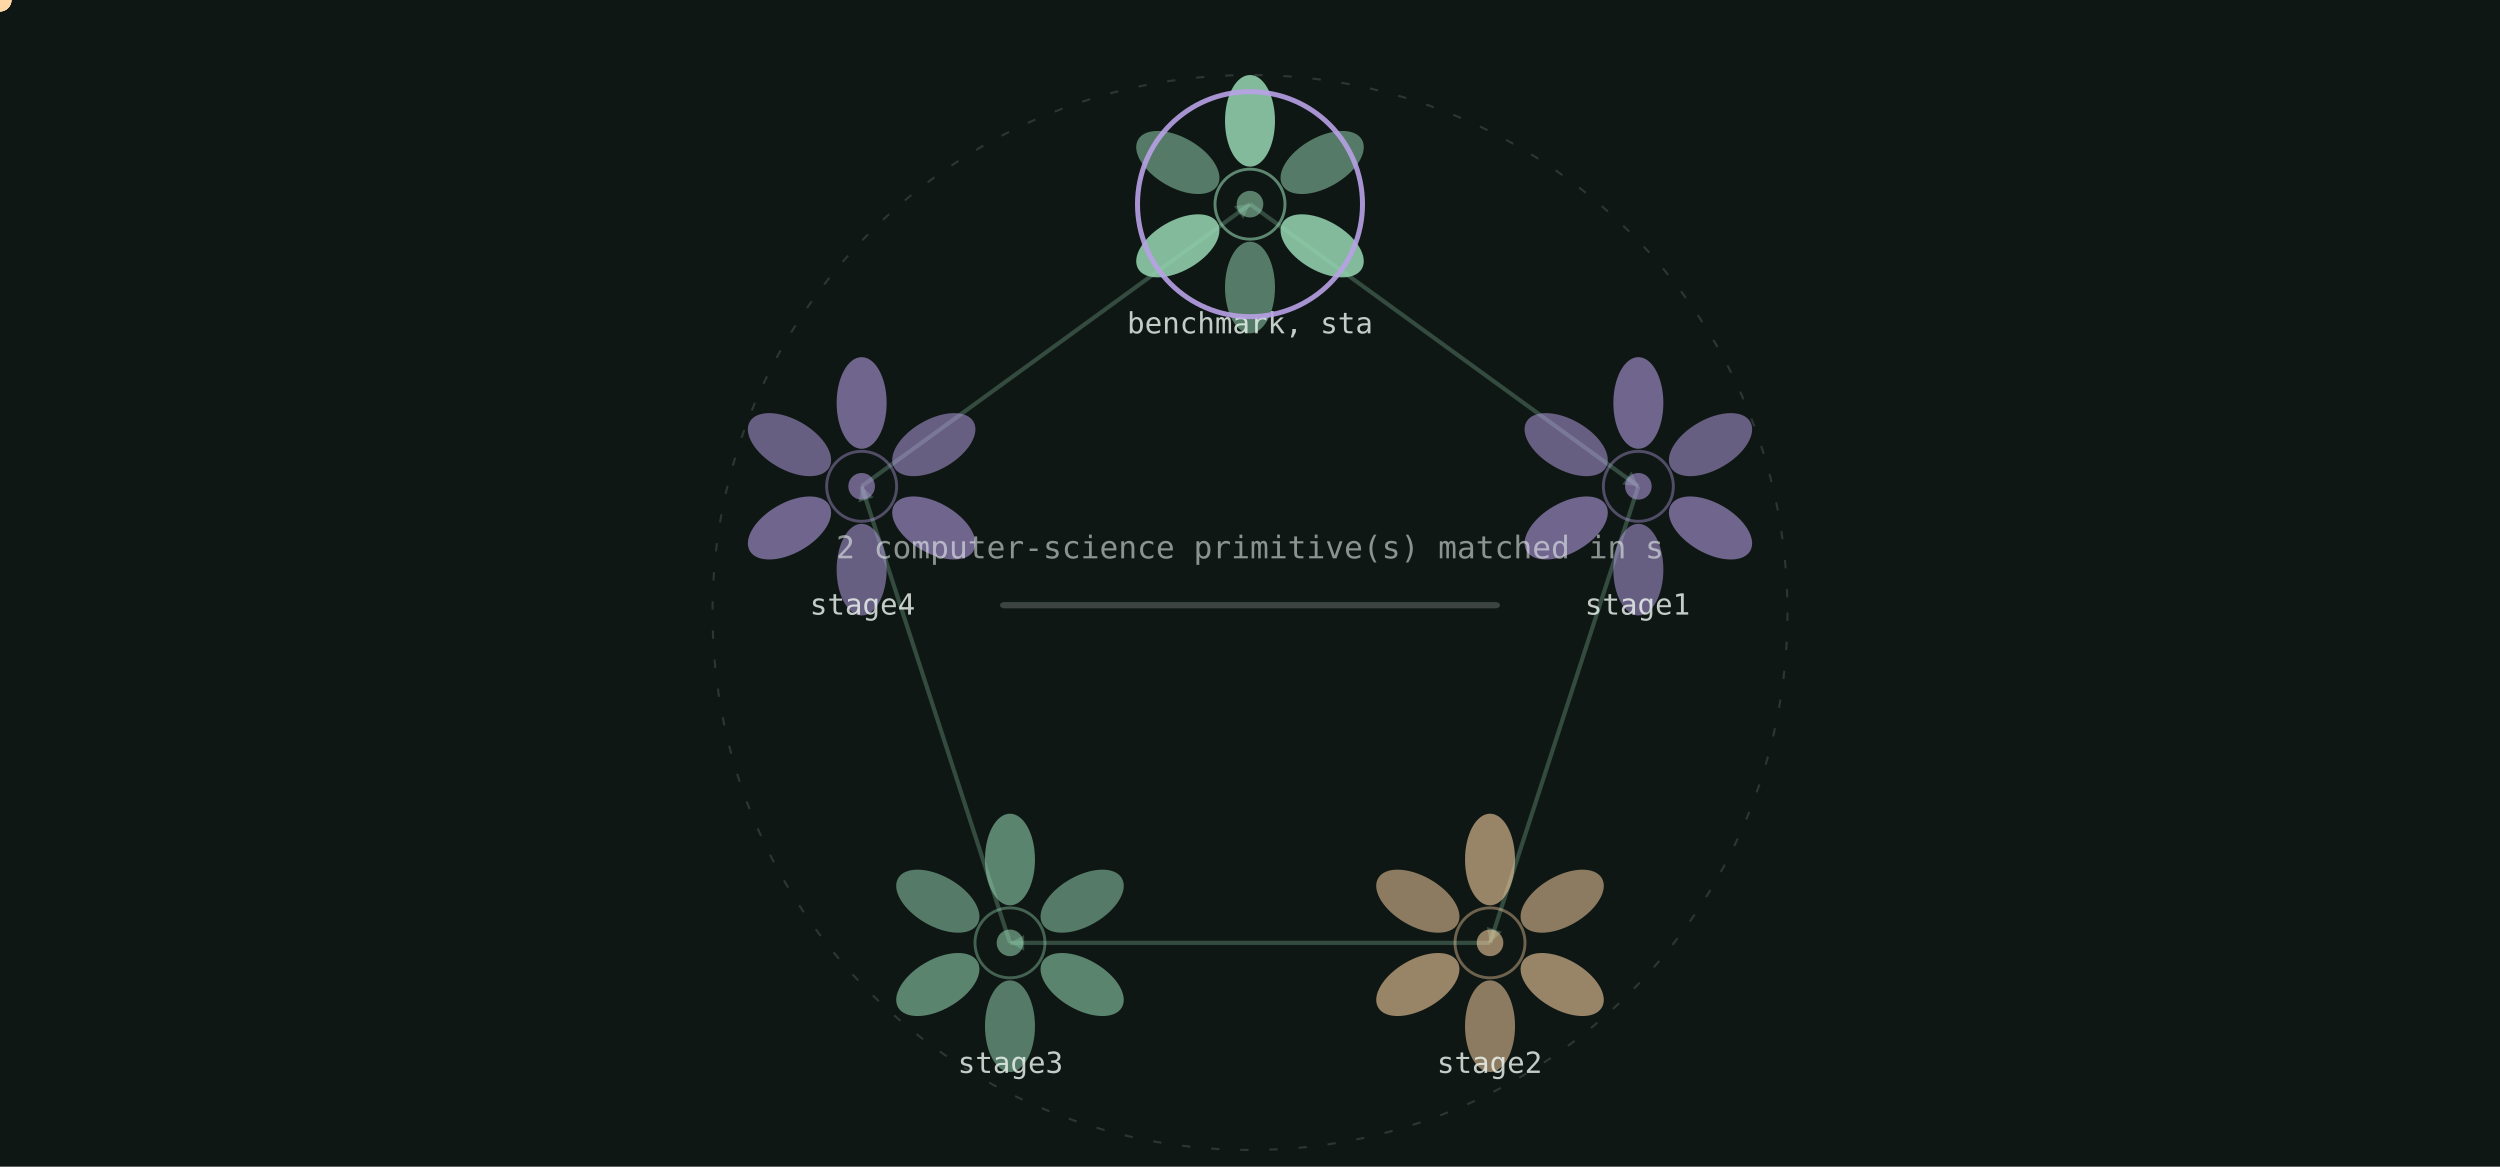
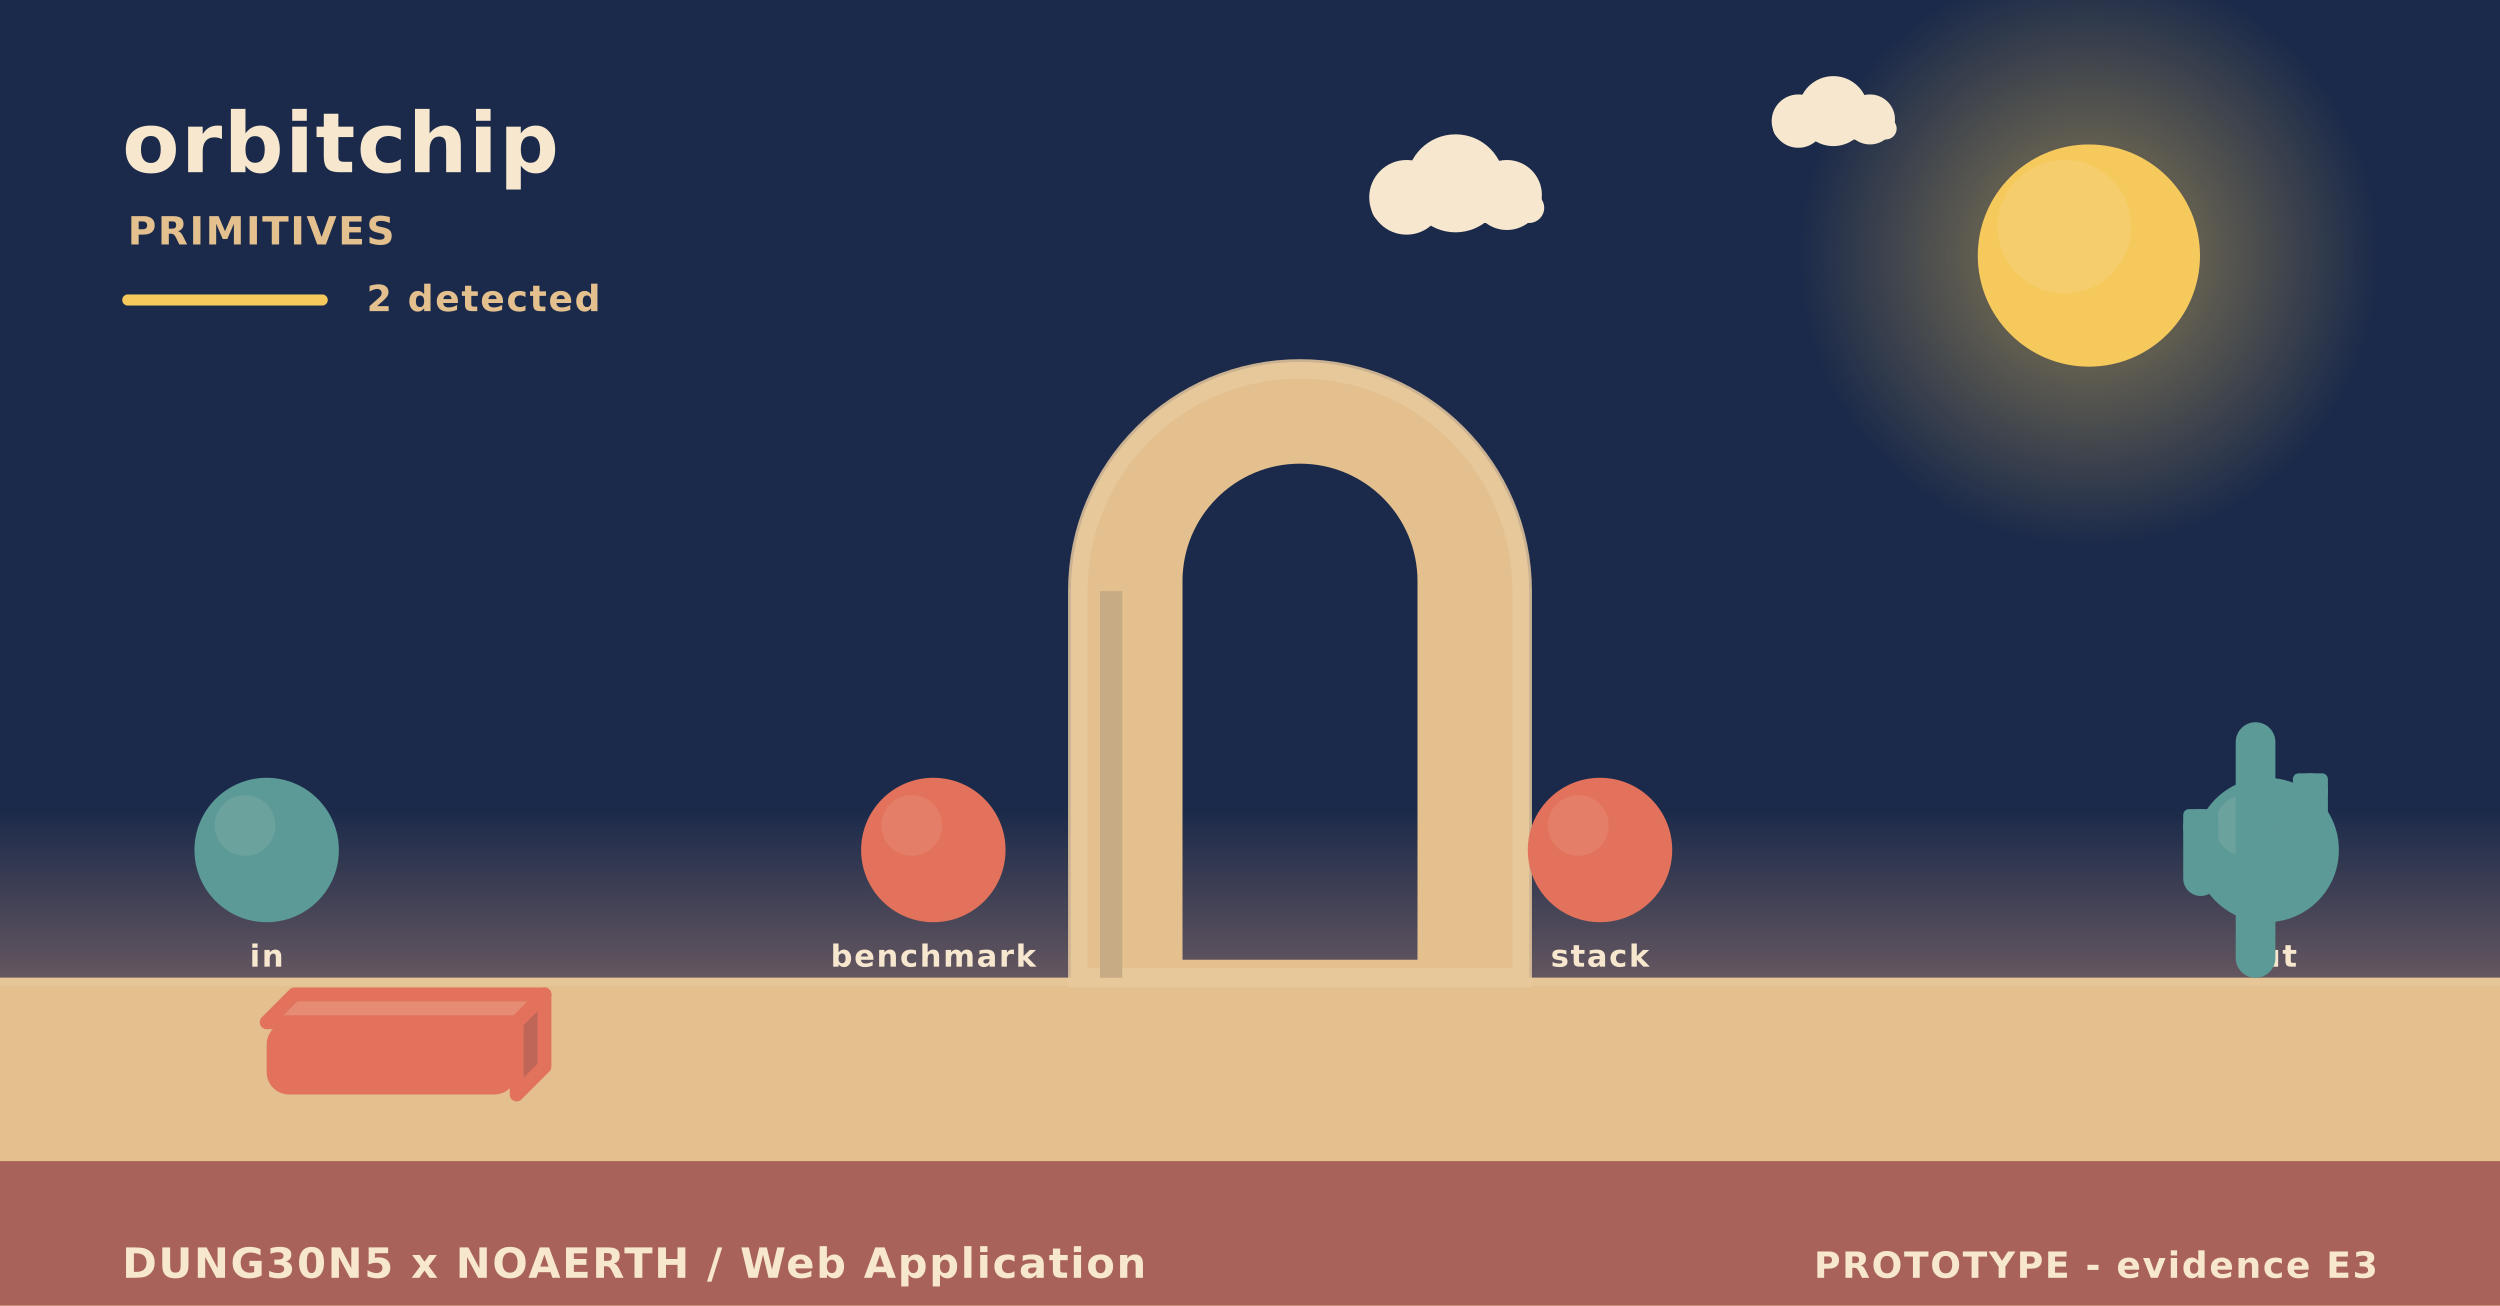
- <svg xmlns="http://www.w3.org/2000/svg" viewBox="0 0 1200 560" width="1200" height="560" role="img" aria-label="orbitchip state machine">
-   <rect width="1200" height="560" fill="#0f1714" />
-   <defs>
-     <linearGradient id="gs" x1="0" y1="0" x2="1" y2="1">
-       <stop offset="0%" stop-color="#95d5b2" />
-       <stop offset="100%" stop-color="#b8a1e6" />
-     </linearGradient>
-   </defs>
-   <circle cx="600.00" cy="294.00" r="258.00" fill="none" stroke="rgba(240,248,244,0.140)" stroke-width="1.00" opacity="1.00" stroke-dasharray="4 10" />
-   <line x1="600.00" y1="98.00" x2="786.41" y2="233.43" stroke="rgba(149,213,178,0.500)" stroke-width="2.00" opacity="0.55" />
-   <polygon points="786.41,233.43 783.14,226.36 778.67,232.51" fill="rgba(149,213,178,0.500)" opacity="0.55" />
-   <g opacity="0.9">
-     <circle cx="0.00" cy="0.00" r="5.50" fill="#ffd6a5" opacity="1.00" />
-     <animateTransform attributeName="transform" type="translate" values="600.00,98.00 786.41,233.43" dur="5.1s" begin="0.0s" repeatCount="indefinite" />
-     <animateTransform attributeName="transform" type="translate" values="786.41,233.43 600.00,98.00" dur="5.1s" begin="2.55s" repeatCount="indefinite" />
+ <svg xmlns="http://www.w3.org/2000/svg" width="900" height="470" viewBox="0 0 900 470" role="img" aria-label="orbitchip - how it behaves">
+   <linearGradient id="skys" x1="0" y1="0" x2="0" y2="1">
+     <stop offset="0" stop-color="#1b2a4a" />
+     <stop offset="0.62" stop-color="#1b2a4a" />
+     <stop offset="1" stop-color="#f3ad8a" />
+   </linearGradient>
+   <rect width="900" height="470" fill="url(#skys)" />
+   <radialGradient id="suns">
+     <stop offset="0.35" stop-color="#f5c95c" stop-opacity="0.34" />
+     <stop offset="1" stop-color="#f5c95c" stop-opacity="0" />
+   </radialGradient>
+   <circle cx="752" cy="92" r="104" fill="url(#suns)" />
+   <circle cx="752" cy="92" r="40" fill="#f5c95c" />
+   <circle cx="743.2" cy="81.6" r="24" fill="#f5d27e" opacity="0.5" />
+   <g>
+     <circle cx="524" cy="66" r="17.64" fill="#f6e7ce" />
+     <circle cx="506.36" cy="71.04" r="13.44" fill="#f6e7ce" />
+     <circle cx="542.48" cy="70.2" r="12.6" fill="#f6e7ce" />
+     <rect x="493.76" y="69.36" width="62.16" height="10.92" rx="5.46" fill="#f6e7ce" />
+     <animateTransform attributeName="transform" type="translate" values="0 0;24 0;0 0" dur="36s" begin="0s" repeatCount="indefinite" />
  </g>
-   <line x1="786.41" y1="233.43" x2="715.21" y2="452.57" stroke="rgba(149,213,178,0.500)" stroke-width="2.00" opacity="0.55" />
-   <polygon points="715.21,452.57 720.92,447.27 713.69,444.93" fill="rgba(149,213,178,0.500)" opacity="0.55" />
-   <g opacity="0.9">
-     <circle cx="0.00" cy="0.00" r="5.50" fill="#ffd6a5" opacity="1.00" />
-     <animateTransform attributeName="transform" type="translate" values="786.41,233.43 715.21,452.57" dur="5.1s" begin="1.02s" repeatCount="indefinite" />
-     <animateTransform attributeName="transform" type="translate" values="715.21,452.57 786.41,233.43" dur="5.1s" begin="3.57s" repeatCount="indefinite" />
+   <g>
+     <circle cx="660" cy="40" r="12.6" fill="#f6e7ce" />
+     <circle cx="647.4" cy="43.6" r="9.6" fill="#f6e7ce" />
+     <circle cx="673.2" cy="43" r="9" fill="#f6e7ce" />
+     <rect x="638.4" y="42.4" width="44.4" height="7.8" rx="3.9" fill="#f6e7ce" />
+     <animateTransform attributeName="transform" type="translate" values="0 0;-18 0;0 0" dur="46s" begin="3s" repeatCount="indefinite" />
  </g>
-   <line x1="715.21" y1="452.57" x2="484.79" y2="452.57" stroke="rgba(149,213,178,0.500)" stroke-width="2.00" opacity="0.55" />
-   <polygon points="484.79,452.57 491.59,456.37 491.59,448.77" fill="rgba(149,213,178,0.500)" opacity="0.55" />
-   <g opacity="0.9">
-     <circle cx="0.00" cy="0.00" r="5.50" fill="#ffd6a5" opacity="1.00" />
-     <animateTransform attributeName="transform" type="translate" values="715.21,452.57 484.79,452.57" dur="5.1s" begin="2.04s" repeatCount="indefinite" />
-     <animateTransform attributeName="transform" type="translate" values="484.79,452.57 715.21,452.57" dur="5.1s" begin="4.59s" repeatCount="indefinite" />
+   <rect x="0" y="352" width="900" height="118" fill="#e3c08d" />
+   <rect x="0" y="352" width="900" height="3" fill="#e6c596" />
+   <text x="44" y="62" font-family="Verdana,DejaVu Sans,sans-serif" font-size="30" font-weight="700" letter-spacing="0.6" fill="#f6e7ce" text-anchor="start">orbitchip</text>
+   <text x="46" y="88" font-family="Verdana,DejaVu Sans,sans-serif" font-size="14" font-weight="700" letter-spacing="0.6" fill="#e3c08d" text-anchor="start">PRIMITIVES</text>
+   <rect x="44" y="106" width="74" height="4" rx="2" fill="#f5c95c" />
+   <text x="132" y="112" font-family="Verdana,DejaVu Sans,sans-serif" font-size="13" font-weight="700" letter-spacing="0.6" fill="#e3c08d" text-anchor="start">2 detected</text>
+   <path d="M388,352 L388,212.8 A80,80 0 0 1 548,212.8 L548,352 Z M423.2,348 L423.2,209.22 A44.8,44.8 0 0 1 512.8,209.22 L512.8,348 Z" fill="#e3c08d" fill-rule="evenodd" stroke="#e3c08d" stroke-width="5" stroke-linejoin="round" />
+   <path d="M388,352 L388,212.8 A80,80 0 0 1 548,212.8 L548,352 Z" fill="none" stroke="#e8c99d" stroke-width="7" stroke-linecap="round" opacity="0.85" />
+   <rect x="396" y="212.8" width="8" height="139.2" fill="#c7ab84" />
+   <circle cx="96" cy="306" r="26" fill="#5b9a97" />
+   <circle cx="88.2" cy="297.16" r="10.92" fill="#7aa9a2" opacity="0.55" />
+   <text x="96" y="348" font-family="Verdana,DejaVu Sans,sans-serif" font-size="11" font-weight="700" letter-spacing="0.6" fill="#f6e7ce" text-anchor="middle">in</text>
+   <g>
+     <circle cx="336" cy="306" r="26" fill="#e2725b" />
+     <circle cx="328.2" cy="297.16" r="10.92" fill="#e68972" opacity="0.55" />
+     <animate attributeName="opacity" values="0.8;1;0.8" dur="4.6s" begin="0s" repeatCount="indefinite" />
  </g>
-   <line x1="484.79" y1="452.57" x2="413.59" y2="233.43" stroke="rgba(149,213,178,0.500)" stroke-width="2.00" opacity="0.55" />
-   <polygon points="413.59,233.43 412.08,241.07 419.31,238.73" fill="rgba(149,213,178,0.500)" opacity="0.55" />
-   <g opacity="0.9">
-     <circle cx="0.00" cy="0.00" r="5.50" fill="#ffd6a5" opacity="1.00" />
-     <animateTransform attributeName="transform" type="translate" values="484.79,452.57 413.59,233.43" dur="5.1s" begin="3.06s" repeatCount="indefinite" />
-     <animateTransform attributeName="transform" type="translate" values="413.59,233.43 484.79,452.57" dur="5.1s" begin="5.61s" repeatCount="indefinite" />
+   <text x="336" y="348" font-family="Verdana,DejaVu Sans,sans-serif" font-size="11" font-weight="700" letter-spacing="0.6" fill="#f6e7ce" text-anchor="middle">benchmark</text>
+   <g>
+     <circle cx="576" cy="306" r="26" fill="#e2725b" />
+     <circle cx="568.2" cy="297.16" r="10.92" fill="#e68972" opacity="0.55" />
+     <animate attributeName="opacity" values="0.8;1;0.8" dur="5.2s" begin="0s" repeatCount="indefinite" />
  </g>
-   <line x1="413.59" y1="233.43" x2="600.00" y2="98.00" stroke="rgba(149,213,178,0.500)" stroke-width="2.00" opacity="0.55" />
-   <polygon points="600.00,98.00 592.27,98.92 596.73,105.07" fill="rgba(149,213,178,0.500)" opacity="0.55" />
-   <g opacity="0.9">
-     <circle cx="0.00" cy="0.00" r="5.50" fill="#ffd6a5" opacity="1.00" />
-     <animateTransform attributeName="transform" type="translate" values="413.59,233.43 600.00,98.00" dur="5.1s" begin="4.08s" repeatCount="indefinite" />
-     <animateTransform attributeName="transform" type="translate" values="600.00,98.00 413.59,233.43" dur="5.1s" begin="6.63s" repeatCount="indefinite" />
-   </g>
-   <ellipse cx="600.00" cy="58.00" rx="12.00" ry="22.00" fill="rgba(149,213,178,0.900)" opacity="0.95" transform="rotate(0.0 600.00 58.00)" />
-   <ellipse cx="634.64" cy="78.00" rx="12.00" ry="22.00" fill="rgba(149,213,178,0.550)" opacity="0.95" transform="rotate(60.0 634.64 78.00)" />
-   <ellipse cx="634.64" cy="118.00" rx="12.00" ry="22.00" fill="rgba(149,213,178,0.900)" opacity="0.95" transform="rotate(120.0 634.64 118.00)" />
-   <ellipse cx="600.00" cy="138.00" rx="12.00" ry="22.00" fill="rgba(149,213,178,0.550)" opacity="0.95" transform="rotate(180.0 600.00 138.00)" />
-   <ellipse cx="565.36" cy="118.00" rx="12.00" ry="22.00" fill="rgba(149,213,178,0.900)" opacity="0.95" transform="rotate(240.0 565.36 118.00)" />
-   <ellipse cx="565.36" cy="78.00" rx="12.00" ry="22.00" fill="rgba(149,213,178,0.550)" opacity="0.95" transform="rotate(300.0 565.36 78.00)" />
-   <circle cx="600.00" cy="98.00" r="16.80" fill="none" stroke="rgba(149,213,178,0.900)" stroke-width="1.40" opacity="0.66" />
-   <circle cx="600.00" cy="98.00" r="6.40" fill="rgba(149,213,178,0.550)" opacity="1.00" />
-   <text x="600" y="160" font-family="ui-monospace,Menlo,monospace" font-size="14" fill="rgba(240,248,244,0.800)" text-anchor="middle">benchmark, sta</text>
-   <g>
-     <circle cx="600.00" cy="98.00" r="54.00" fill="none" stroke="#b8a1e6" stroke-width="2.40" opacity="0.90" />
-     <animate attributeName="opacity" values="0.25;1.0;0.25" dur="10.2s" begin="0.0s" repeatCount="indefinite" />
-   </g>
-   <ellipse cx="786.41" cy="193.43" rx="12.00" ry="22.00" fill="rgba(184,161,230,0.600)" opacity="0.95" transform="rotate(0.0 786.41 193.43)" />
-   <ellipse cx="821.05" cy="213.43" rx="12.00" ry="22.00" fill="rgba(184,161,230,0.550)" opacity="0.95" transform="rotate(60.0 821.05 213.43)" />
-   <ellipse cx="821.05" cy="253.43" rx="12.00" ry="22.00" fill="rgba(184,161,230,0.600)" opacity="0.95" transform="rotate(120.0 821.05 253.43)" />
-   <ellipse cx="786.41" cy="273.43" rx="12.00" ry="22.00" fill="rgba(184,161,230,0.550)" opacity="0.95" transform="rotate(180.0 786.41 273.43)" />
-   <ellipse cx="751.77" cy="253.43" rx="12.00" ry="22.00" fill="rgba(184,161,230,0.600)" opacity="0.95" transform="rotate(240.0 751.77 253.43)" />
-   <ellipse cx="751.77" cy="213.43" rx="12.00" ry="22.00" fill="rgba(184,161,230,0.550)" opacity="0.95" transform="rotate(300.0 751.77 213.43)" />
-   <circle cx="786.41" cy="233.43" r="16.80" fill="none" stroke="rgba(184,161,230,0.600)" stroke-width="1.40" opacity="0.66" />
-   <circle cx="786.41" cy="233.43" r="6.40" fill="rgba(184,161,230,0.550)" opacity="1.00" />
-   <text x="786" y="295" font-family="ui-monospace,Menlo,monospace" font-size="14" fill="rgba(240,248,244,0.800)" text-anchor="middle">stage1</text>
-   <ellipse cx="715.21" cy="412.57" rx="12.00" ry="22.00" fill="rgba(255,214,165,0.600)" opacity="0.95" transform="rotate(0.0 715.21 412.57)" />
-   <ellipse cx="749.85" cy="432.57" rx="12.00" ry="22.00" fill="rgba(255,214,165,0.550)" opacity="0.95" transform="rotate(60.0 749.85 432.57)" />
-   <ellipse cx="749.85" cy="472.57" rx="12.00" ry="22.00" fill="rgba(255,214,165,0.600)" opacity="0.95" transform="rotate(120.0 749.85 472.57)" />
-   <ellipse cx="715.21" cy="492.57" rx="12.00" ry="22.00" fill="rgba(255,214,165,0.550)" opacity="0.95" transform="rotate(180.0 715.21 492.57)" />
-   <ellipse cx="680.56" cy="472.57" rx="12.00" ry="22.00" fill="rgba(255,214,165,0.600)" opacity="0.95" transform="rotate(240.0 680.56 472.57)" />
-   <ellipse cx="680.56" cy="432.57" rx="12.00" ry="22.00" fill="rgba(255,214,165,0.550)" opacity="0.95" transform="rotate(300.0 680.56 432.57)" />
-   <circle cx="715.21" cy="452.57" r="16.80" fill="none" stroke="rgba(255,214,165,0.600)" stroke-width="1.40" opacity="0.66" />
-   <circle cx="715.21" cy="452.57" r="6.40" fill="rgba(255,214,165,0.550)" opacity="1.00" />
-   <text x="715" y="515" font-family="ui-monospace,Menlo,monospace" font-size="14" fill="rgba(240,248,244,0.800)" text-anchor="middle">stage2</text>
-   <ellipse cx="484.79" cy="412.57" rx="12.00" ry="22.00" fill="rgba(149,213,178,0.600)" opacity="0.95" transform="rotate(0.0 484.79 412.57)" />
-   <ellipse cx="519.44" cy="432.57" rx="12.00" ry="22.00" fill="rgba(149,213,178,0.550)" opacity="0.95" transform="rotate(60.0 519.44 432.57)" />
-   <ellipse cx="519.44" cy="472.57" rx="12.00" ry="22.00" fill="rgba(149,213,178,0.600)" opacity="0.95" transform="rotate(120.0 519.44 472.57)" />
-   <ellipse cx="484.79" cy="492.57" rx="12.00" ry="22.00" fill="rgba(149,213,178,0.550)" opacity="0.95" transform="rotate(180.0 484.79 492.57)" />
-   <ellipse cx="450.15" cy="472.57" rx="12.00" ry="22.00" fill="rgba(149,213,178,0.600)" opacity="0.95" transform="rotate(240.0 450.15 472.57)" />
-   <ellipse cx="450.15" cy="432.57" rx="12.00" ry="22.00" fill="rgba(149,213,178,0.550)" opacity="0.95" transform="rotate(300.0 450.15 432.57)" />
-   <circle cx="484.79" cy="452.57" r="16.80" fill="none" stroke="rgba(149,213,178,0.600)" stroke-width="1.40" opacity="0.66" />
-   <circle cx="484.79" cy="452.57" r="6.40" fill="rgba(149,213,178,0.550)" opacity="1.00" />
-   <text x="485" y="515" font-family="ui-monospace,Menlo,monospace" font-size="14" fill="rgba(240,248,244,0.800)" text-anchor="middle">stage3</text>
-   <ellipse cx="413.59" cy="193.43" rx="12.00" ry="22.00" fill="rgba(184,161,230,0.600)" opacity="0.95" transform="rotate(0.0 413.59 193.43)" />
-   <ellipse cx="448.23" cy="213.43" rx="12.00" ry="22.00" fill="rgba(184,161,230,0.550)" opacity="0.95" transform="rotate(60.0 448.23 213.43)" />
-   <ellipse cx="448.23" cy="253.43" rx="12.00" ry="22.00" fill="rgba(184,161,230,0.600)" opacity="0.95" transform="rotate(120.0 448.23 253.43)" />
-   <ellipse cx="413.59" cy="273.43" rx="12.00" ry="22.00" fill="rgba(184,161,230,0.550)" opacity="0.95" transform="rotate(180.0 413.59 273.43)" />
-   <ellipse cx="378.95" cy="253.43" rx="12.00" ry="22.00" fill="rgba(184,161,230,0.600)" opacity="0.95" transform="rotate(240.0 378.95 253.43)" />
-   <ellipse cx="378.95" cy="213.43" rx="12.00" ry="22.00" fill="rgba(184,161,230,0.550)" opacity="0.95" transform="rotate(300.0 378.95 213.43)" />
-   <circle cx="413.59" cy="233.43" r="16.80" fill="none" stroke="rgba(184,161,230,0.600)" stroke-width="1.40" opacity="0.66" />
-   <circle cx="413.59" cy="233.43" r="6.40" fill="rgba(184,161,230,0.550)" opacity="1.00" />
-   <text x="414" y="295" font-family="ui-monospace,Menlo,monospace" font-size="14" fill="rgba(240,248,244,0.800)" text-anchor="middle">stage4</text>
-   <rect x="480.00" y="289.00" width="240.00" height="3.00" rx="2.00" fill="rgba(240,248,244,0.200)" opacity="1.00" />
-   <text x="600" y="268" font-family="ui-monospace,Menlo,monospace" font-size="15" fill="rgba(240,248,244,0.550)" text-anchor="middle">2 computer-science primitive(s) matched in s</text>
+   <text x="576" y="348" font-family="Verdana,DejaVu Sans,sans-serif" font-size="11" font-weight="700" letter-spacing="0.6" fill="#f6e7ce" text-anchor="middle">stack</text>
+   <circle cx="816" cy="306" r="26" fill="#5b9a97" />
+   <circle cx="808.2" cy="297.16" r="10.92" fill="#7aa9a2" opacity="0.55" />
+   <text x="816" y="348" font-family="Verdana,DejaVu Sans,sans-serif" font-size="11" font-weight="700" letter-spacing="0.6" fill="#f6e7ce" text-anchor="middle">out</text>
+   <path d="M96,368 L186,368 L196,358 L106,358 Z" fill="#e68c74" stroke="#e2725b" stroke-width="5" stroke-linejoin="round" />
+   <path d="M186,368 L196,358 L196,384 L186,394 Z" fill="#c06658" stroke="#e2725b" stroke-width="5" stroke-linejoin="round" />
+   <rect x="96" y="368" width="90" height="26" rx="8" fill="#e2725b" />
+   <rect x="804.86" y="260" width="14.28" height="92" rx="7.14" fill="#5b9a97" />
+   <rect x="785.96" y="291.28" width="12.6" height="31.28" rx="6.3" fill="#5b9a97" />
+   <rect x="785.96" y="291.28" width="12.6" height="9.2" rx="2.1" fill="#5b9a97" />
+   <rect x="825.44" y="278.4" width="12.6" height="31.28" rx="6.3" fill="#5b9a97" />
+   <rect x="825.44" y="278.4" width="12.6" height="9.2" rx="2.1" fill="#5b9a97" />
+   <rect x="0" y="418" width="900" height="52" rx="0" fill="#a65c56" opacity="0.94" />
+   <text x="44" y="460" font-family="Verdana,DejaVu Sans,sans-serif" font-size="15" font-weight="700" letter-spacing="0.6" fill="#f6e7ce" text-anchor="start">DUNG30N5 x NOAERTH  /  Web Application</text>
+   <text x="856" y="460" font-family="Verdana,DejaVu Sans,sans-serif" font-size="13" font-weight="700" letter-spacing="0.6" fill="#f6e7ce" text-anchor="end">PROTOTYPE  -  evidence E3</text>
</svg>
